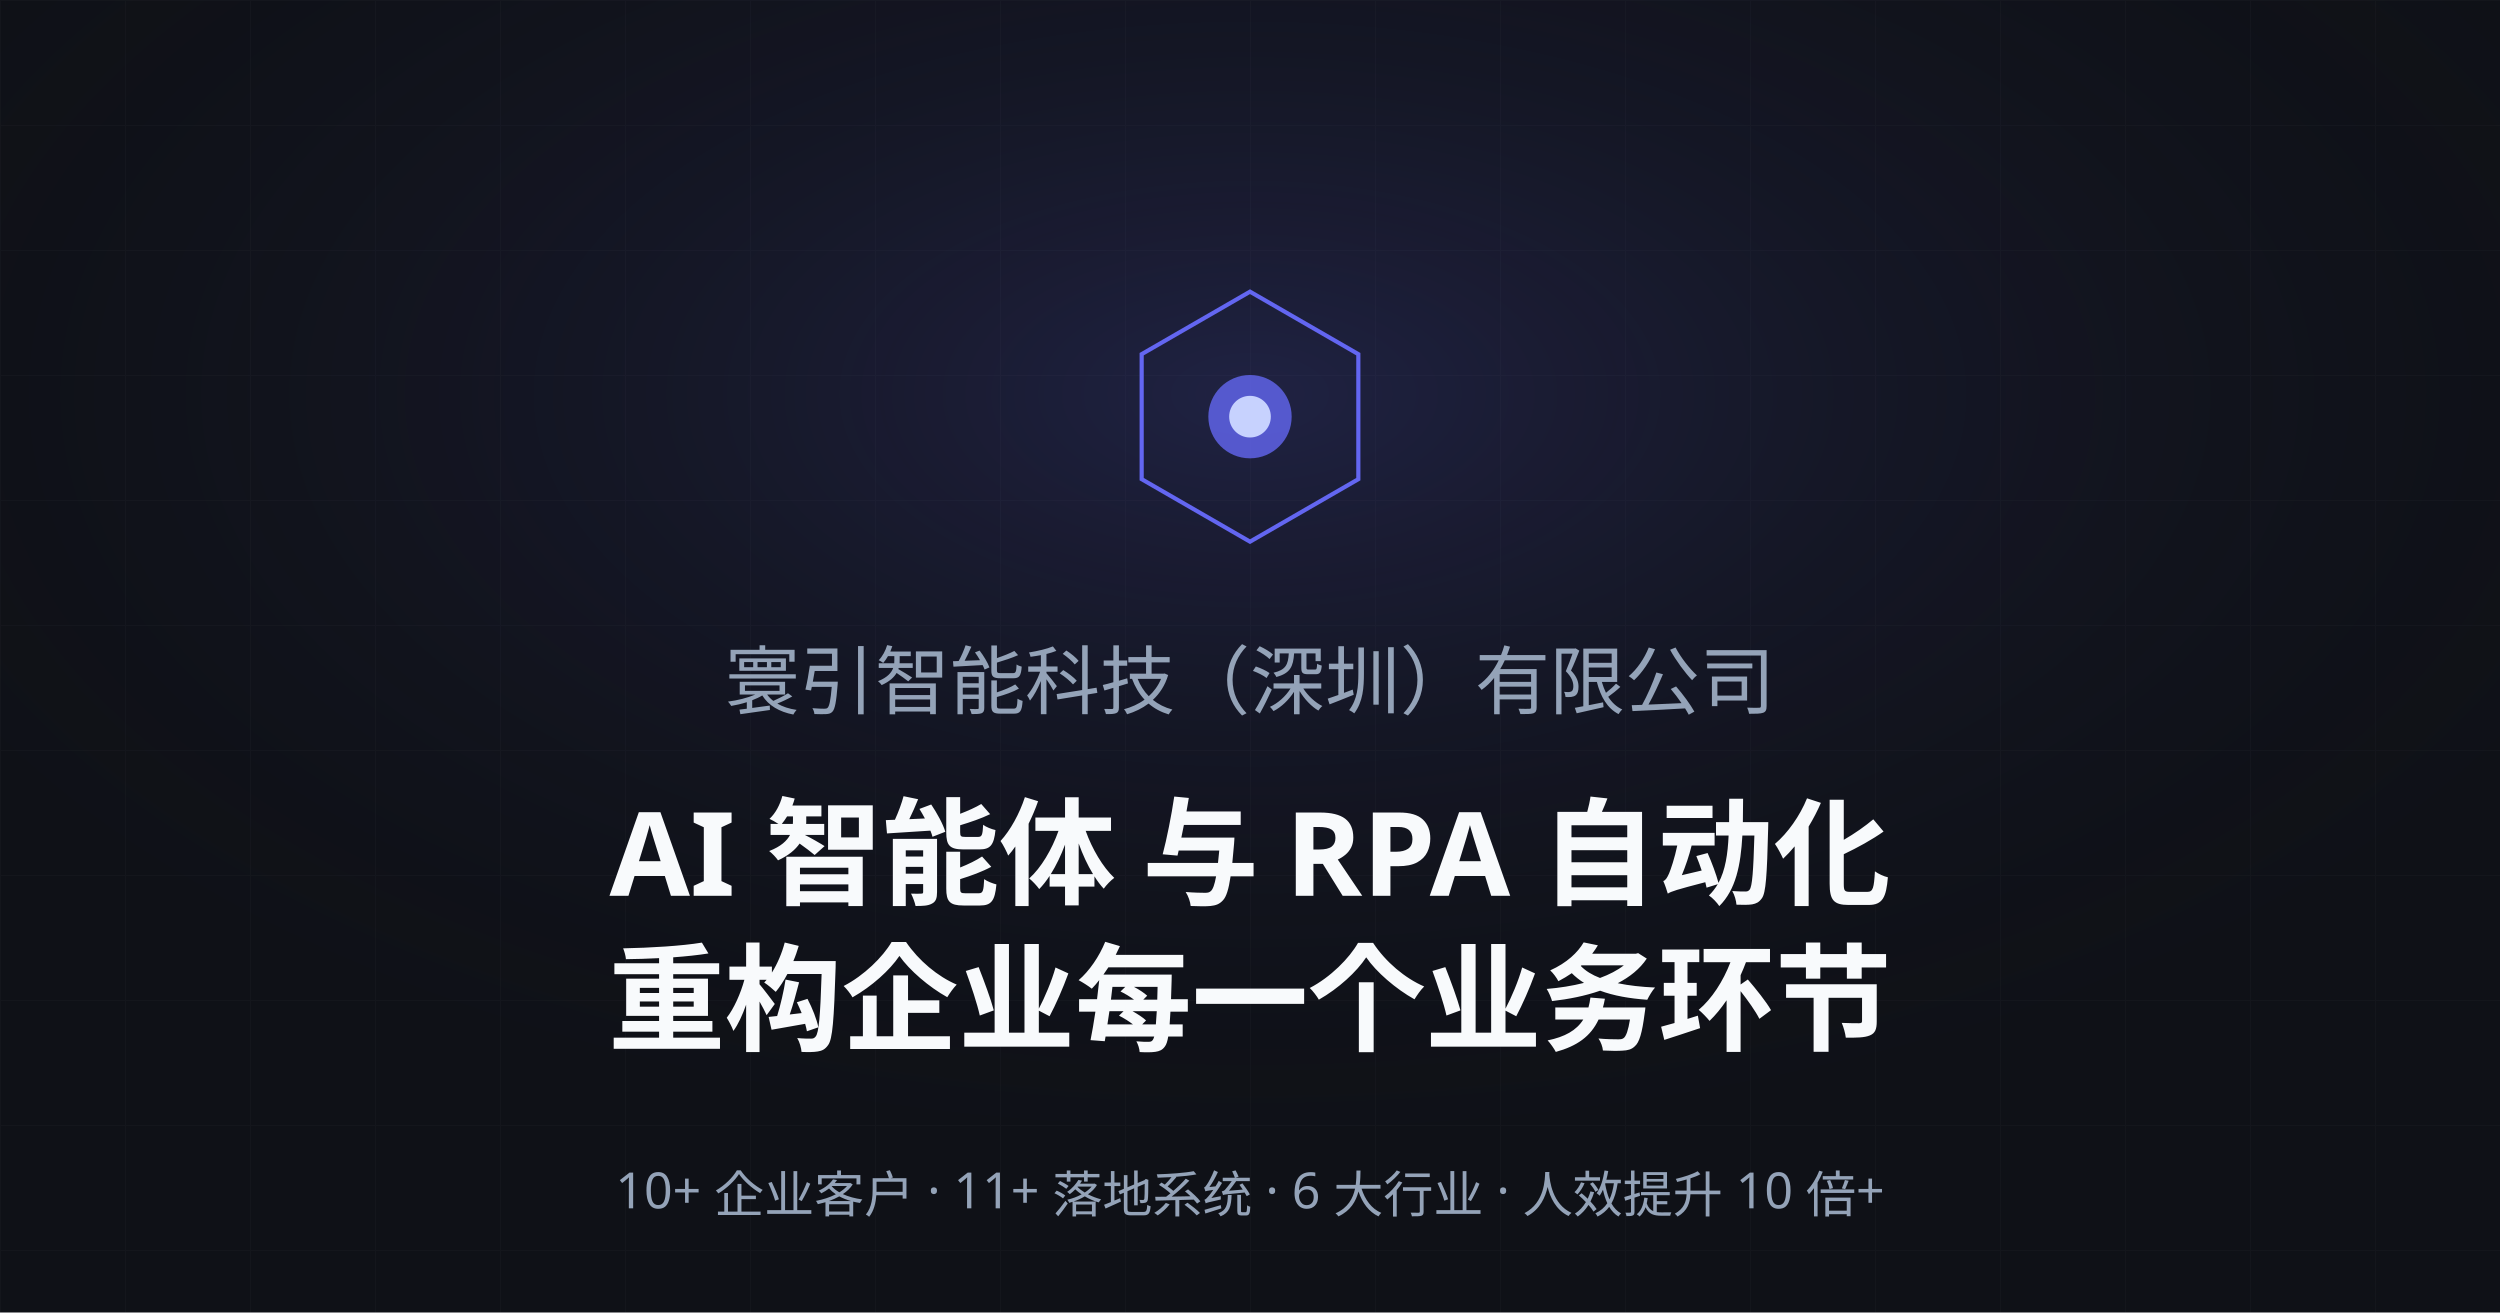
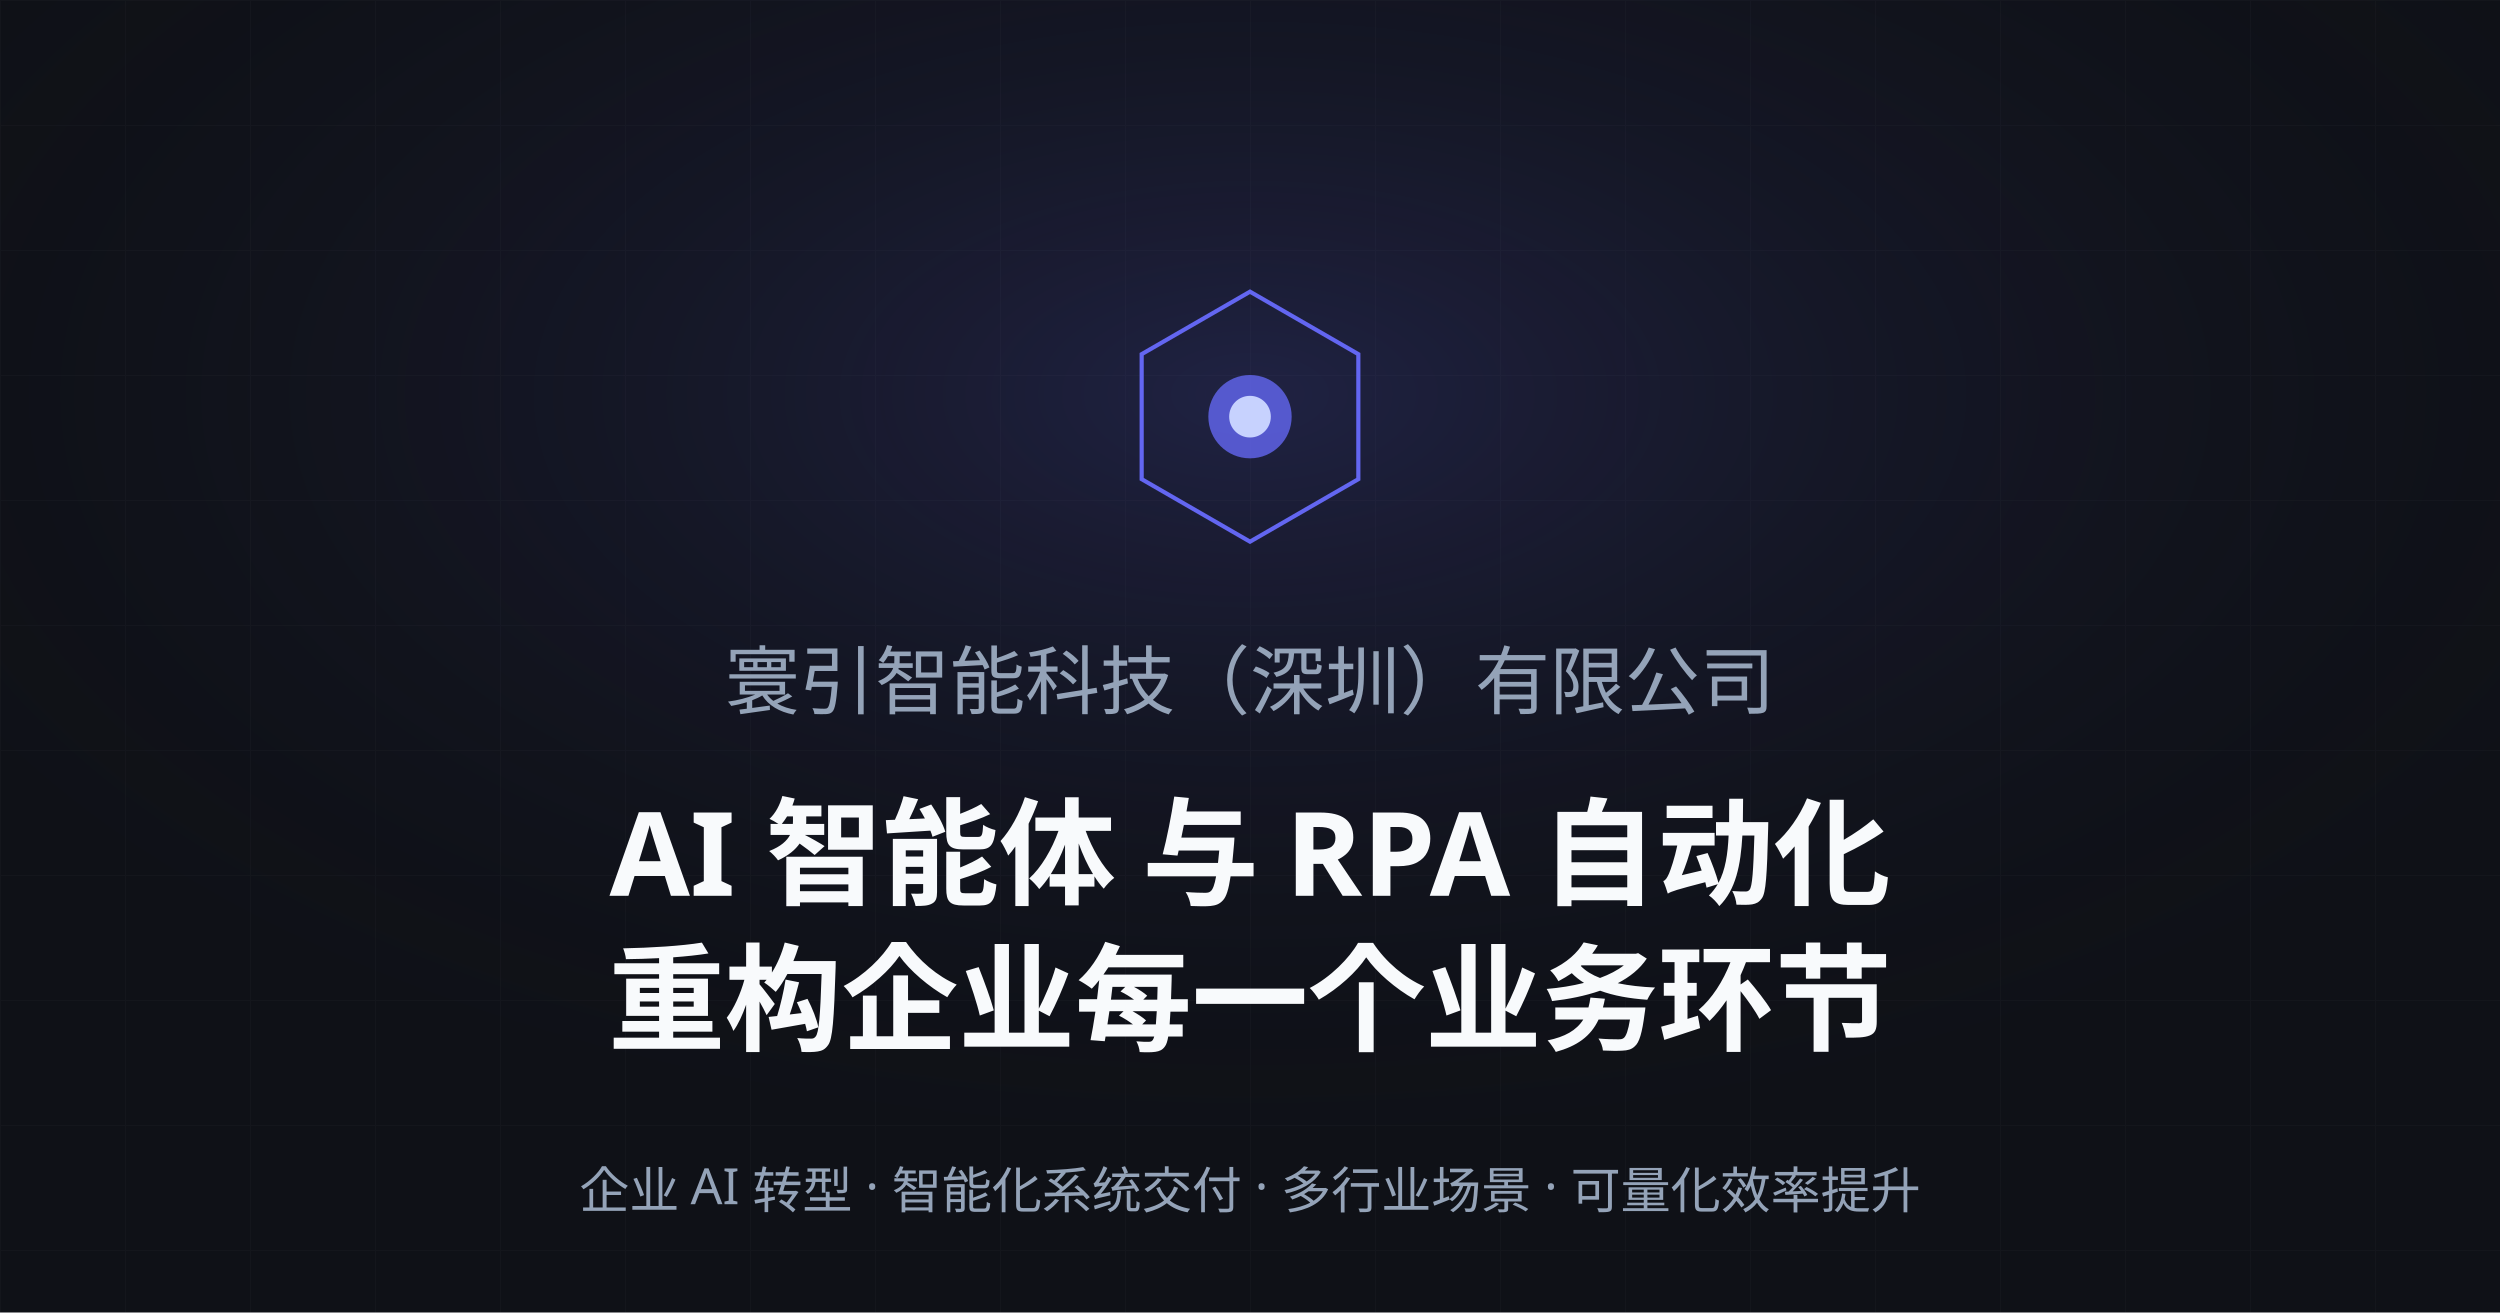
<svg xmlns="http://www.w3.org/2000/svg" width="1200" height="630" viewBox="0 0 1200 630">
  <defs>
    <radialGradient id="glow" cx="50%" cy="30%" r="60%">
      <stop offset="0%" stop-color="#6366F1" stop-opacity="0.2" />
      <stop offset="100%" stop-color="#0F1117" stop-opacity="0" />
    </radialGradient>
    <pattern id="grid" width="60" height="60" patternUnits="userSpaceOnUse">
      <path d="M 60 0 L 0 0 0 60" fill="none" stroke="rgba(255,255,255,0.02)" stroke-width="1" />
    </pattern>
  </defs>
  <rect width="1200" height="630" fill="#0F1117" />
  <rect width="1200" height="630" fill="url(#grid)" />
  <rect width="1200" height="630" fill="url(#glow)" />
  <g transform="translate(600, 200)">
    <path d="M0 -60 L52 -30 L52 30 L0 60 L-52 30 L-52 -30 Z" stroke="#6366F1" stroke-width="2" fill="none" />
    <circle cx="0" cy="0" r="20" fill="#6366F1" opacity="0.8" />
    <circle cx="0" cy="0" r="10" fill="#C7D2FE" />
  </g>
  <text x="600" y="340" text-anchor="middle" font-family="'Space Grotesk', sans-serif" font-size="36" fill="#94A3B8" font-weight="400">寰引智能科技（深圳）有限公司</text>
  <text x="600" y="430" text-anchor="middle" font-family="'Space Grotesk', sans-serif" font-size="56" fill="#F8FAFC" font-weight="700">AI 智能体 与 RPA 自动化</text>
  <text x="600" y="500" text-anchor="middle" font-family="'Space Grotesk', sans-serif" font-size="56" fill="#F8FAFC" font-weight="700">重构企业每一个业务环节</text>
-   <text x="600" y="580" text-anchor="middle" font-family="'DM Sans', sans-serif" font-size="24" fill="#94A3B8">10+ 企业客户 · 11+ 落地系统 · 6 大行业 · 人效提升 10 倍+</text>
+   <text x="600" y="580" text-anchor="middle" font-family="'DM Sans', sans-serif" font-size="24" fill="#94A3B8">企业 AI 转型 · 智能化系统交付 · 多行业场景 · 可量化效率提升</text>
</svg>
